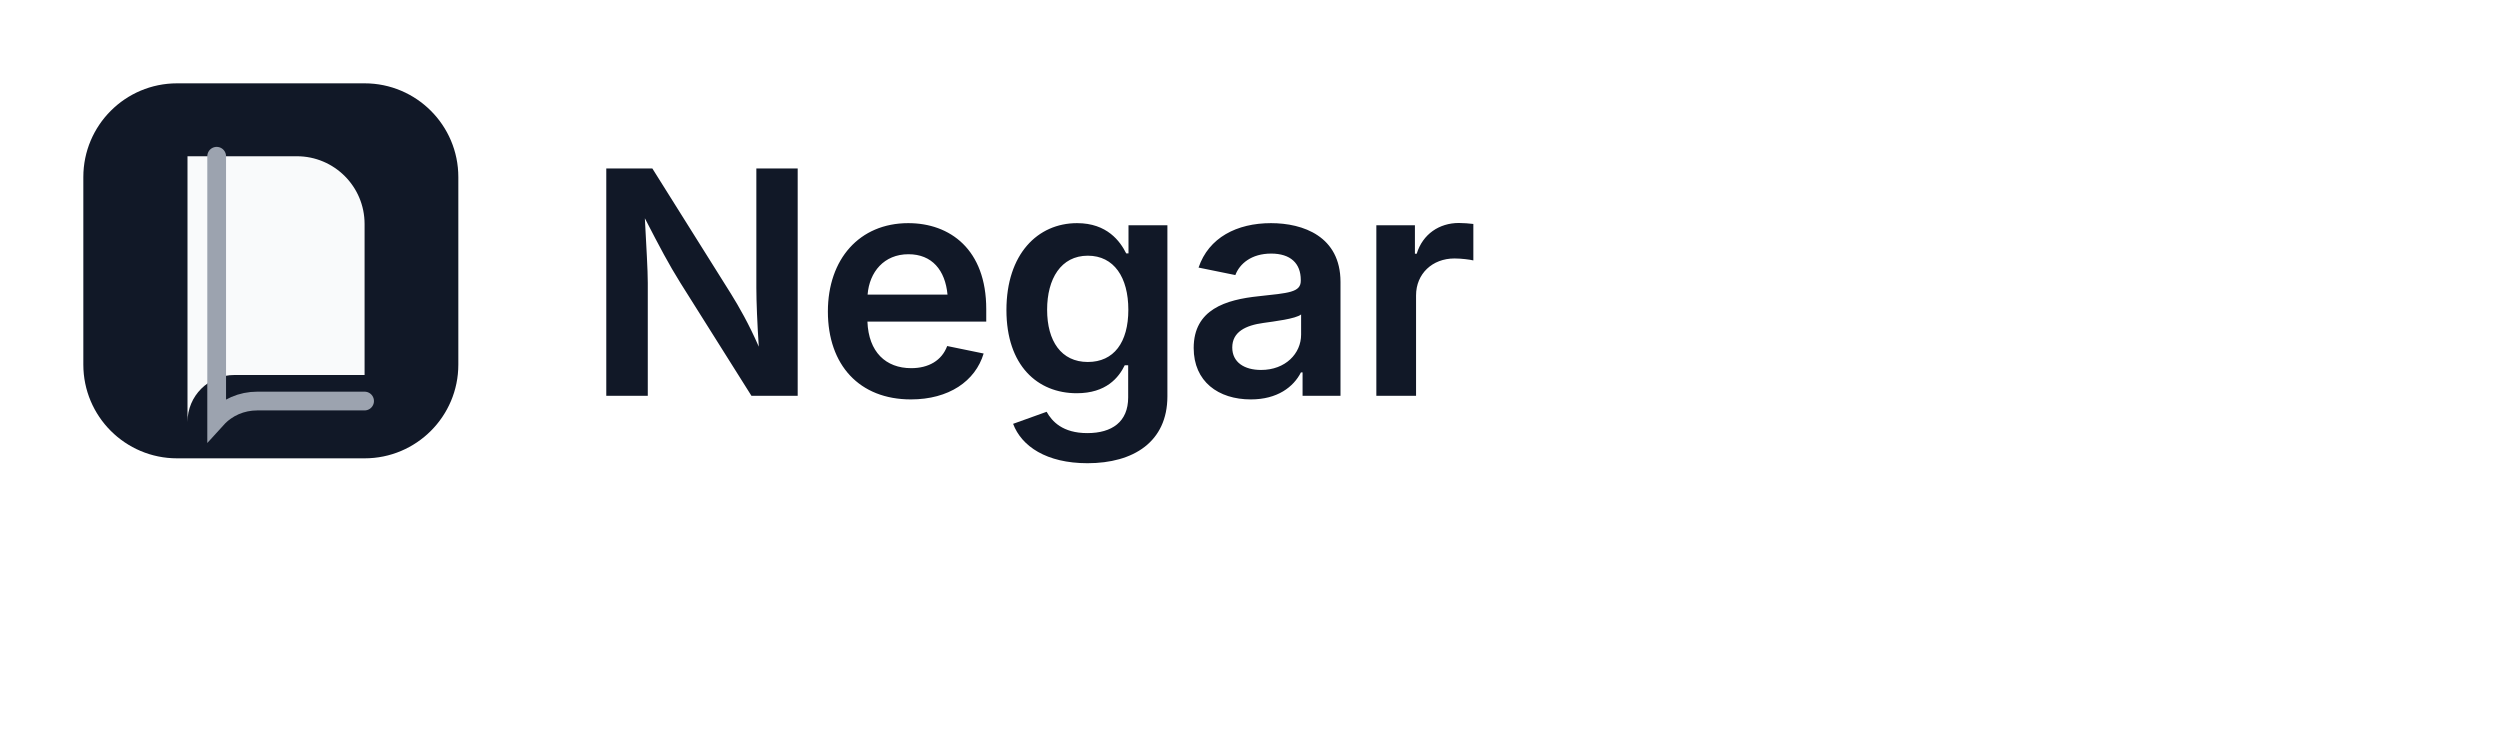
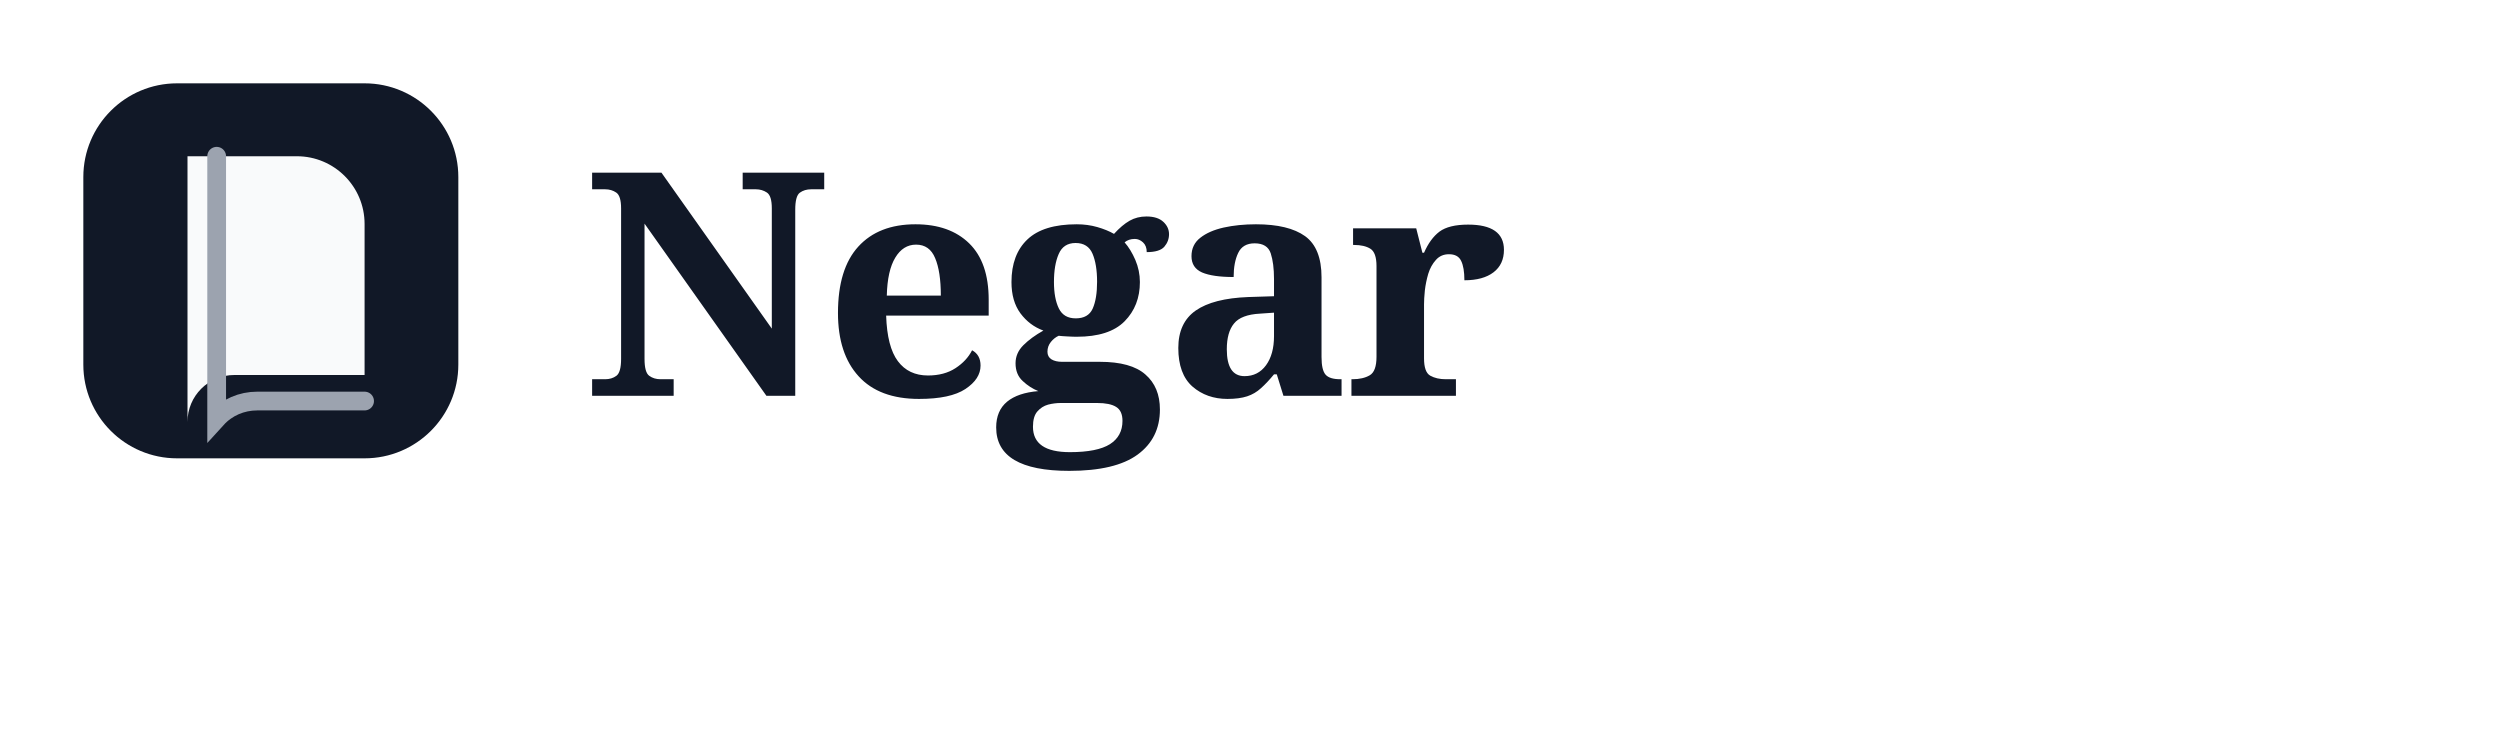
<svg xmlns="http://www.w3.org/2000/svg" viewBox="0 0 240 72" fill="none">
  <rect x="8" y="8" width="36" height="36" rx="9" fill="#111827" />
  <path d="M18 15h10.5A6.5 6.5 0 0 1 35 21.5V36H22.5A4.5 4.5 0 0 0 18 40.5V15Z" fill="#F9FAFB" />
  <path d="M20.8 15v25.2c1-1.1 2.4-1.7 3.9-1.7H35" stroke="#9CA3AF" stroke-width="1.8" stroke-linecap="round" />
-   <text x="56" y="38" fill="#111827" font-family="Inter, system-ui, sans-serif" font-size="30" font-weight="600" letter-spacing="-0.6">Negar</text>
+   <text x="56" y="38" fill="#111827" font-family="Newsreader, serif" font-size="30" font-weight="600" letter-spacing="-0.6">Negar</text>
</svg>
